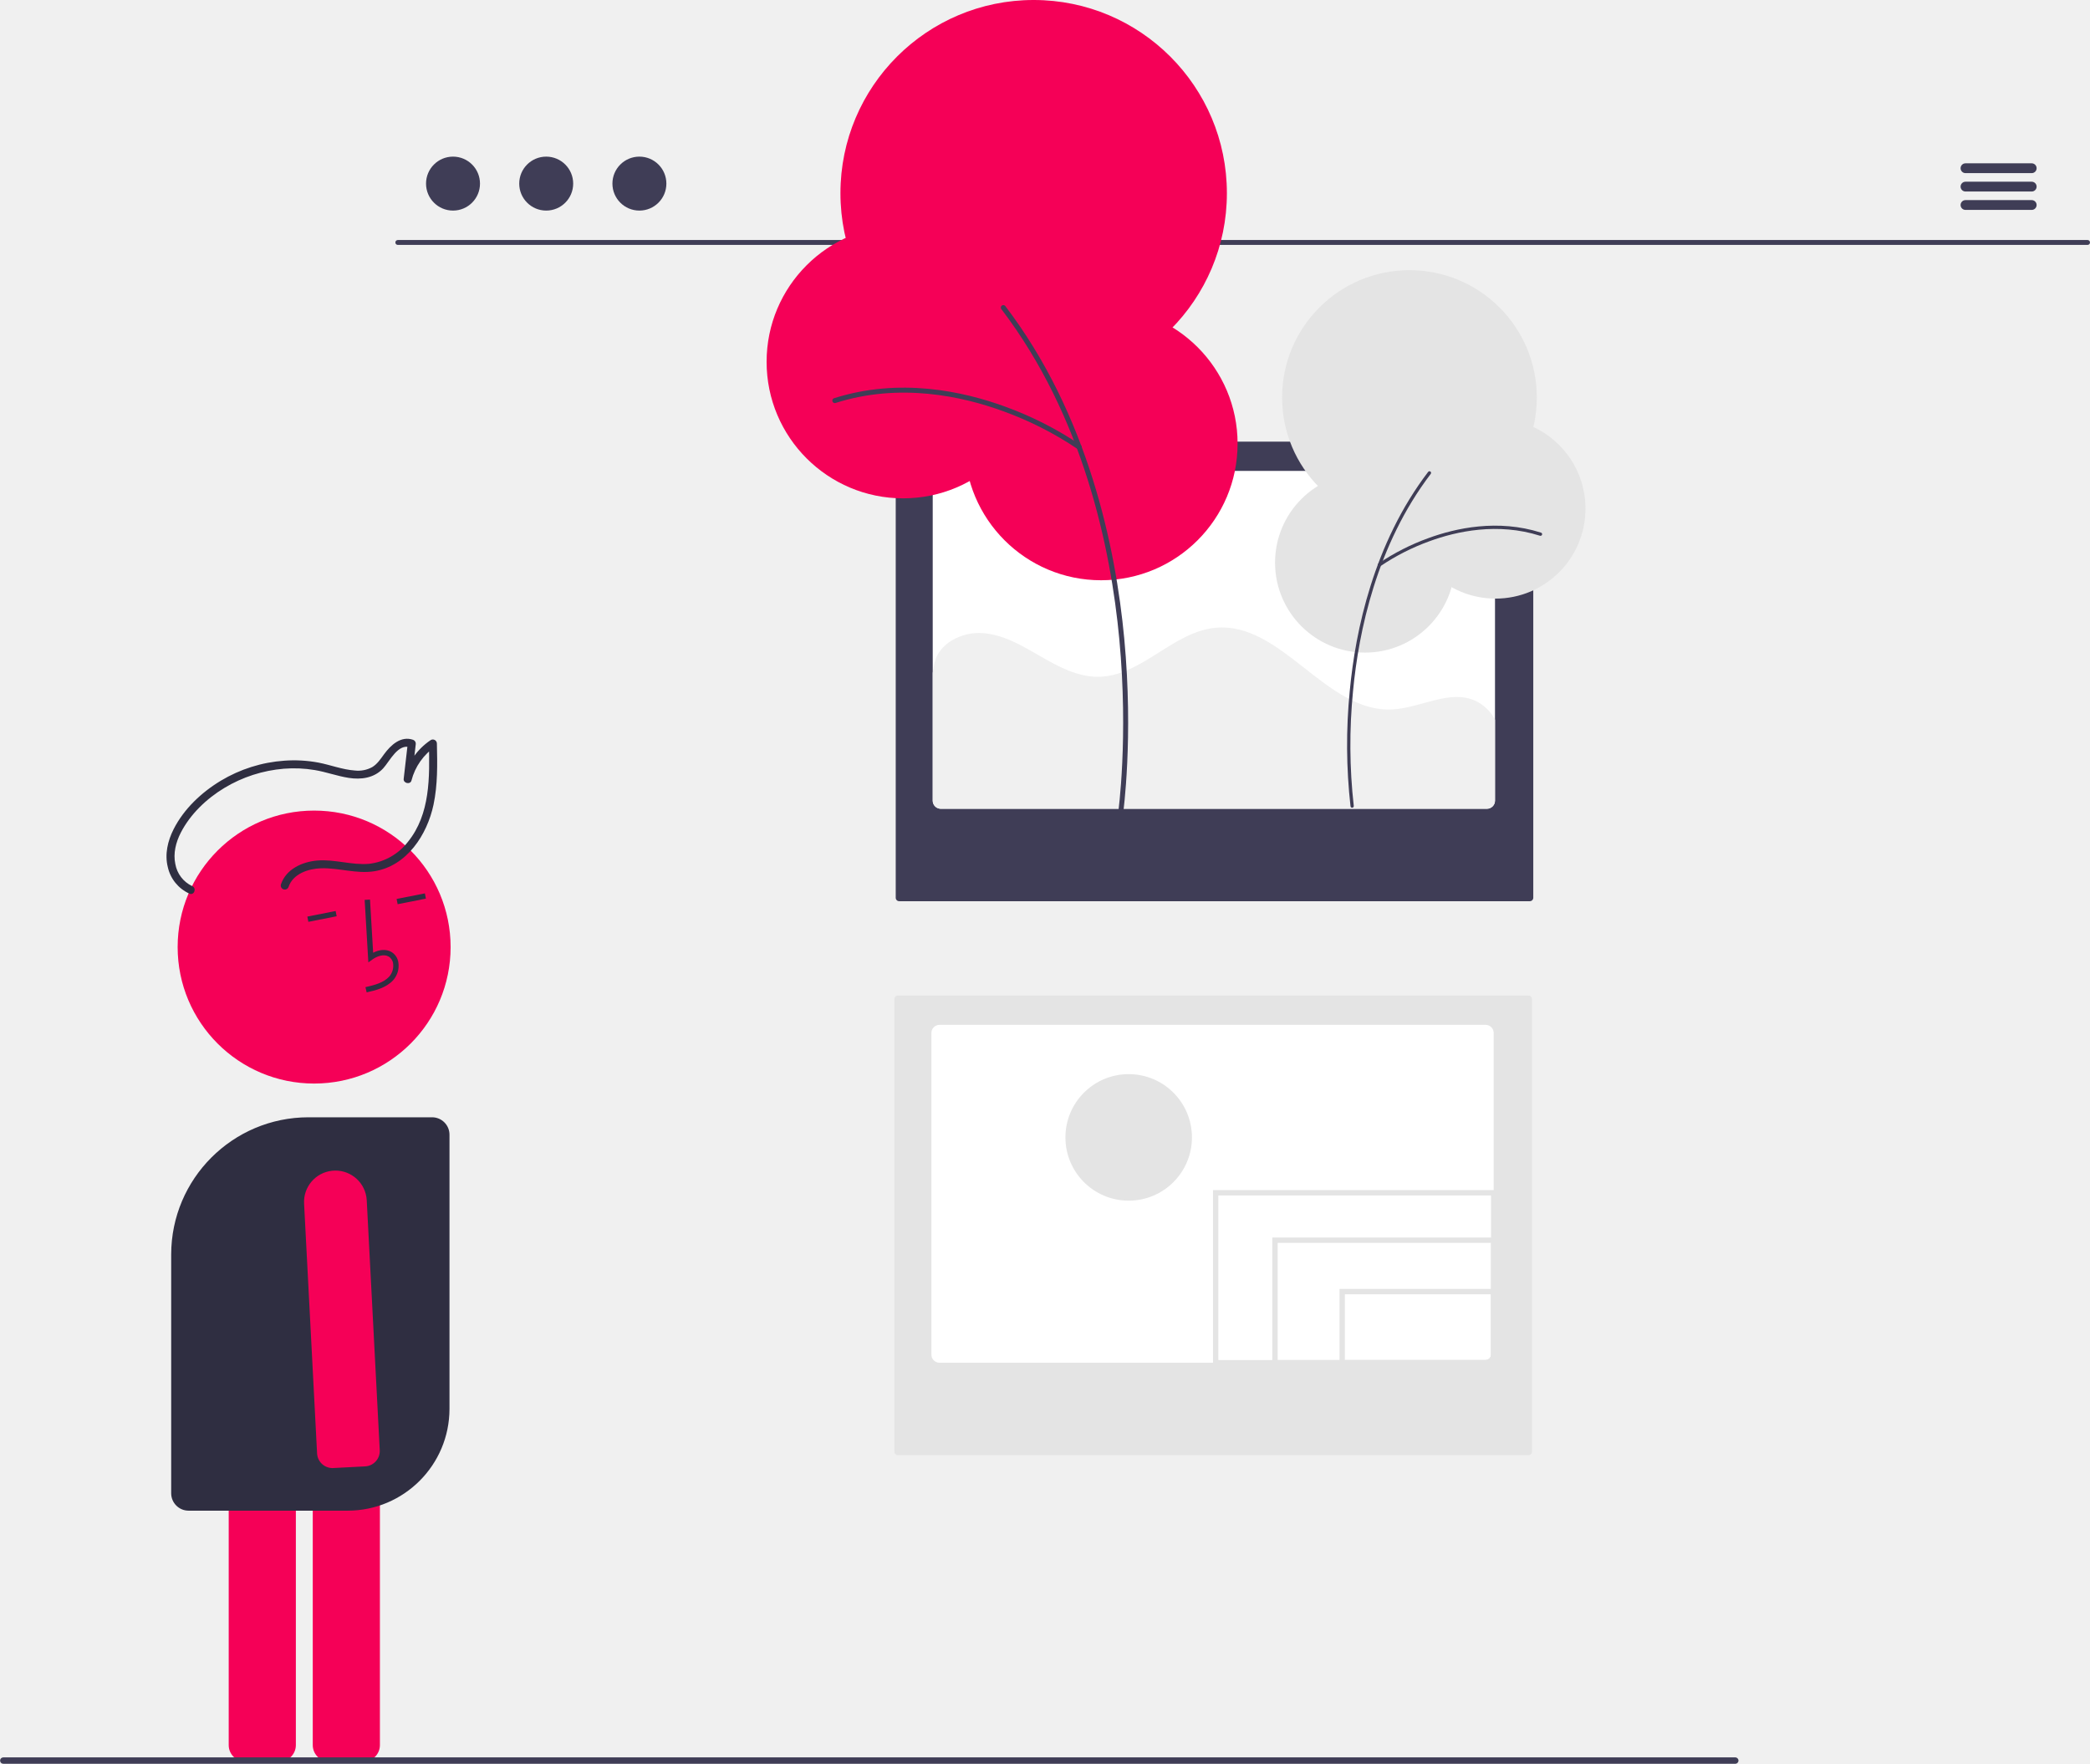
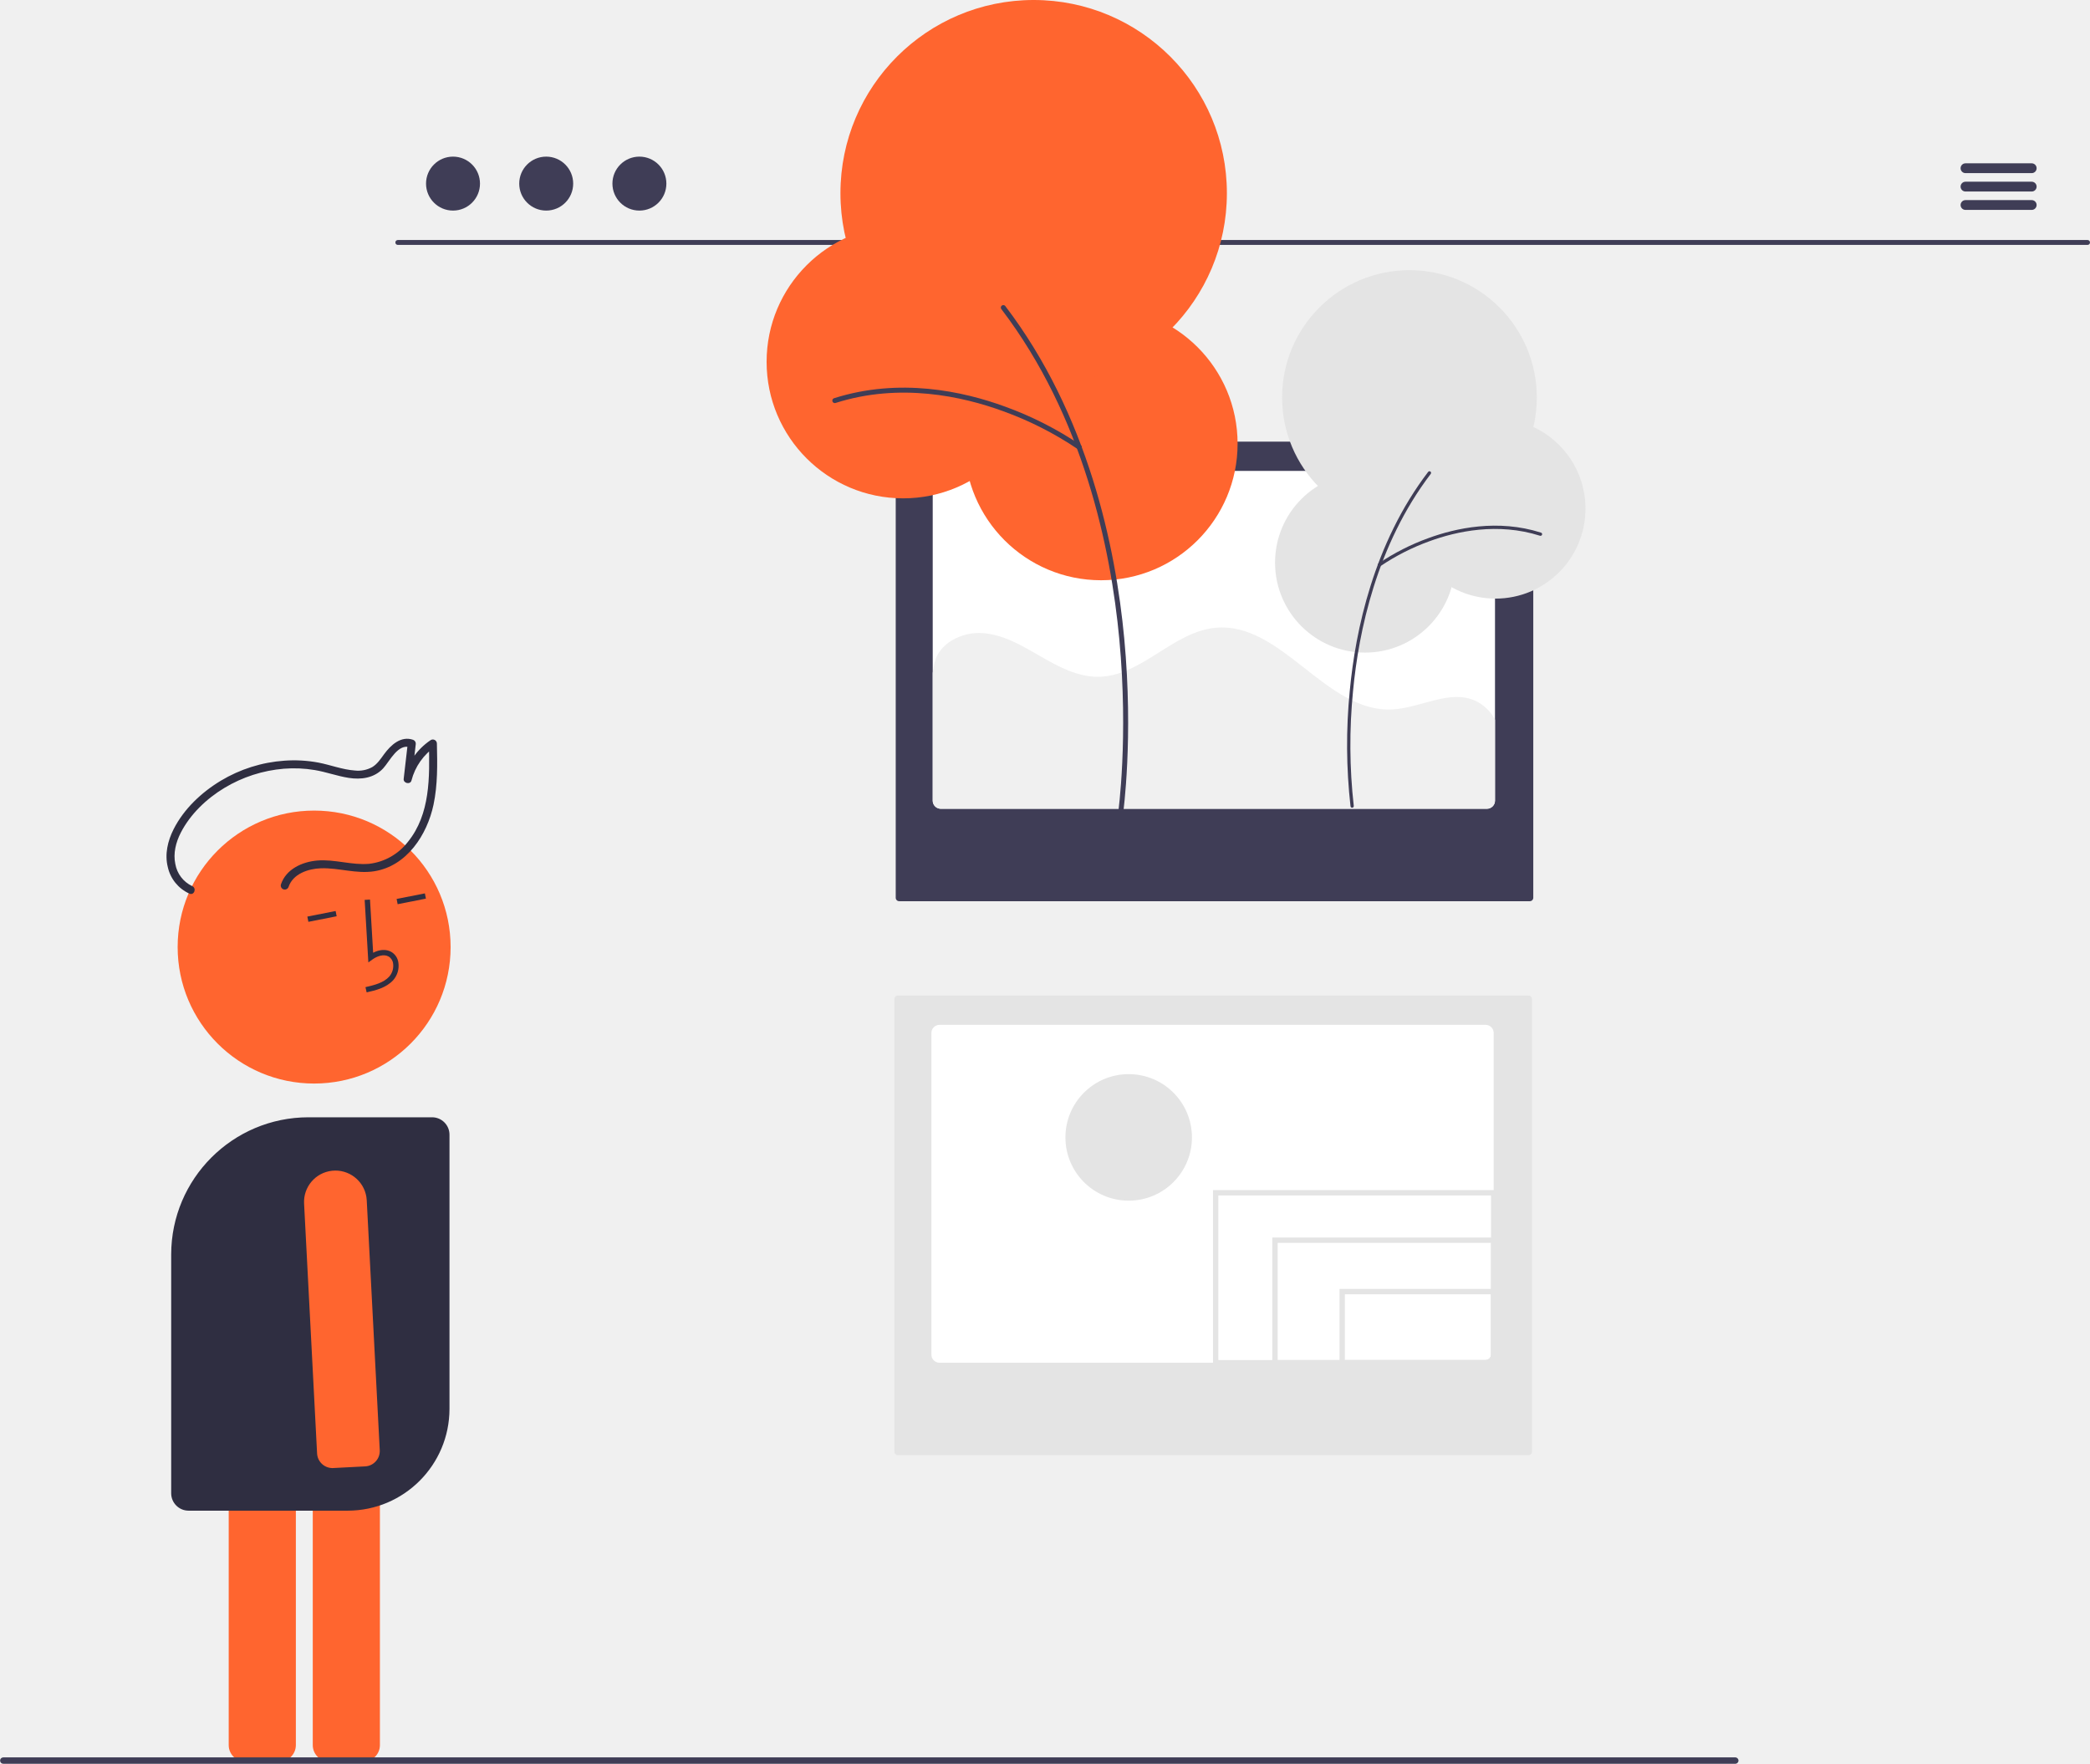
<svg xmlns="http://www.w3.org/2000/svg" data-name="Layer 1" width="780.999" height="659.076" viewBox="0 0 780.999 659.076">
  <path d="M989.583,211.982H358.157a.916.916,0,1,1,0-1.833H989.583a.916.916,0,1,1,0,1.833Z" transform="translate(-209.5007 -120.4622)" fill="#3f3d56" />
  <circle cx="169.284" cy="68.608" r="10.081" fill="#3f3d56" />
  <circle cx="204.108" cy="68.608" r="10.081" fill="#3f3d56" />
  <circle cx="238.933" cy="68.608" r="10.081" fill="#3f3d56" />
  <path d="M968.718,185.156H943.974a1.833,1.833,0,0,1,0-3.666h24.744a1.833,1.833,0,1,1,0,3.666Z" transform="translate(-209.5007 -120.4622)" fill="#3f3d56" />
  <path d="M968.718,192.029H943.974a1.833,1.833,0,1,1,0-3.666h24.744a1.833,1.833,0,1,1,0,3.666Z" transform="translate(-209.5007 -120.4622)" fill="#3f3d56" />
  <path d="M968.718,198.902H943.974a1.833,1.833,0,0,1,0-3.666h24.744a1.833,1.833,0,1,1,0,3.666Z" transform="translate(-209.5007 -120.4622)" fill="#3f3d56" />
  <path d="M545.019,492.483a1.295,1.295,0,0,0-1.294,1.294V662.928a1.295,1.295,0,0,0,1.294,1.294H780.674a1.295,1.295,0,0,0,1.294-1.294V493.777a1.295,1.295,0,0,0-1.294-1.294Z" transform="translate(-209.5007 -120.4622)" fill="#e4e4e4" />
  <path d="M767.666,506.447V626.649a3.033,3.033,0,0,1-3.028,3.029H560.578c-.148,0-.295-.015-.443-.03a3.036,3.036,0,0,1-2.585-2.999V506.447a3.033,3.033,0,0,1,3.028-3.029H764.638A3.023,3.023,0,0,1,767.666,506.447Z" transform="translate(-209.5007 -120.4622)" fill="#fff" />
  <path d="M545.512,285.483a1.295,1.295,0,0,0-1.294,1.294V455.928a1.295,1.295,0,0,0,1.294,1.294H781.167a1.295,1.295,0,0,0,1.294-1.294V286.777a1.295,1.295,0,0,0-1.294-1.294Z" transform="translate(-209.5007 -120.4622)" fill="#3f3d56" />
  <path d="M768.159,299.447V419.649a3.033,3.033,0,0,1-3.028,3.029H561.071c-.148,0-.295-.015-.443-.03a3.036,3.036,0,0,1-2.585-2.999V299.447a3.033,3.033,0,0,1,3.028-3.029H765.131A3.023,3.023,0,0,1,768.159,299.447Z" transform="translate(-209.5007 -120.4622)" fill="#fff" />
  <path d="M768.159,389.406v30.243a3.033,3.033,0,0,1-3.028,3.029H561.071c-.148,0-.295-.015-.443-.03a3.036,3.036,0,0,1-2.585-2.999V371.869l.014-.015.576-3.339c1.522-7.668,10.312-12.056,18.113-11.479,7.801.576,14.804,4.757,21.57,8.672,6.767,3.93,14.035,7.801,21.851,7.653,15.912-.295,27.642-16.783,43.495-18.305,24.776-2.393,41.22,31.75,66.07,30.509,10.696-.532,21.689-7.742,31.336-3.117A15.916,15.916,0,0,1,768.159,389.406Z" transform="translate(-209.5007 -120.4622)" fill="#f0f0f0" />
-   <circle cx="411.453" cy="165.812" r="51.014" fill="#f50057" />
-   <ellipse cx="386.264" cy="72.188" rx="72.203" ry="72.188" fill="#f50057" />
-   <circle cx="337.482" cy="135.203" r="51.014" fill="#f50057" />
+   <circle cx="411.453" cy="165.812" r="51.014" fill="#ff652f" />
+   <ellipse cx="386.264" cy="72.188" rx="72.203" ry="72.188" fill="#ff652f" />
+   <circle cx="337.482" cy="135.203" r="51.014" fill="#ff652f" />
  <path d="M628.266,425.241a.931.931,0,0,0,.92-.8c.04-.278,3.913-28.215.434-65.345-3.213-34.29-13.531-83.681-44.439-124.244a.931.931,0,1,0-1.481,1.128c30.641,40.213,40.876,89.241,44.066,123.289,3.459,36.914-.385,64.633-.424,64.909a.932.932,0,0,0,.923,1.062Z" transform="translate(-209.5007 -120.4622)" fill="#3f3d56" />
  <path d="M612.815,288.488a.931.931,0,0,0,.548-1.684,128.296,128.296,0,0,0-28.323-14.418c-15.626-5.721-39.389-10.907-63.852-3.122a.931.931,0,1,0,.565,1.774c23.962-7.626,47.293-2.525,62.647,3.096a126.189,126.189,0,0,1,27.869,14.176A.927.927,0,0,0,612.815,288.488Z" transform="translate(-209.5007 -120.4622)" fill="#3f3d56" />
  <circle cx="510.09" cy="210.236" r="33.623" fill="#e4e4e4" />
  <ellipse cx="526.692" cy="148.53" rx="47.588" ry="47.579" fill="#e4e4e4" />
  <circle cx="558.844" cy="190.062" r="33.623" fill="#e4e4e4" />
  <path d="M714.771,422.29a.613.613,0,0,1-.607-.527,205.416,205.416,0,0,1-.286-43.068c2.118-22.6,8.918-55.153,29.289-81.888a.614.614,0,1,1,.976.744c-20.195,26.504-26.941,58.818-29.044,81.259a204.026,204.026,0,0,0,.279,42.781.614.614,0,0,1-.608.7Z" transform="translate(-209.5007 -120.4622)" fill="#3f3d56" />
  <path d="M724.955,332.158a.614.614,0,0,1-.361-1.11,84.559,84.559,0,0,1,18.668-9.503c10.299-3.771,25.961-7.189,42.084-2.057a.613.613,0,1,1-.372,1.169c-15.793-5.026-31.171-1.664-41.29,2.041a83.17,83.17,0,0,0-18.368,9.343A.611.611,0,0,1,724.955,332.158Z" transform="translate(-209.5007 -120.4622)" fill="#3f3d56" />
  <path d="M764.638,630.678H662.775V565.164H768.666v61.485A4.033,4.033,0,0,1,764.638,630.678Zm-99.863-2h99.863a2.031,2.031,0,0,0,2.029-2.029V567.164H664.775Z" transform="translate(-209.5007 -120.4622)" fill="#e4e4e4" />
  <path d="M764.638,630.678H684.936V582.893h83.73v43.756A4.033,4.033,0,0,1,764.638,630.678Zm-77.701-2h77.701a2.031,2.031,0,0,0,2.029-2.029V584.893h-79.73Z" transform="translate(-209.5007 -120.4622)" fill="#e4e4e4" />
  <path d="M764.638,630.678H710.052V602.099h58.614v24.55A4.033,4.033,0,0,1,764.638,630.678Zm-52.585-2h52.585a2.031,2.031,0,0,0,2.029-2.029v-22.55h-54.614Z" transform="translate(-209.5007 -120.4622)" fill="#e4e4e4" />
  <circle cx="421.772" cy="425.018" r="23.639" fill="#e4e4e4" />
-   <path d="M345.327,778.712H332.517a6.148,6.148,0,0,1-6.141-6.141V665.81a6.148,6.148,0,0,1,6.141-6.141H345.327a6.148,6.148,0,0,1,6.141,6.141V772.571A6.148,6.148,0,0,1,345.327,778.712Z" transform="translate(-209.5007 -120.4622)" fill="#f50057" />
-   <path d="M313.916,778.712H301.107a6.148,6.148,0,0,1-6.141-6.141V665.81a6.148,6.148,0,0,1,6.141-6.141h12.81a6.148,6.148,0,0,1,6.141,6.141V772.571A6.148,6.148,0,0,1,313.916,778.712Z" transform="translate(-209.5007 -120.4622)" fill="#f50057" />
-   <circle cx="117.384" cy="353.895" r="51" fill="#f50057" />
+   <path d="M345.327,778.712H332.517a6.148,6.148,0,0,1-6.141-6.141V665.81a6.148,6.148,0,0,1,6.141-6.141H345.327a6.148,6.148,0,0,1,6.141,6.141V772.571A6.148,6.148,0,0,1,345.327,778.712Z" transform="translate(-209.5007 -120.4622)" fill="#ff652f" />
+   <path d="M313.916,778.712H301.107a6.148,6.148,0,0,1-6.141-6.141V665.81a6.148,6.148,0,0,1,6.141-6.141h12.81a6.148,6.148,0,0,1,6.141,6.141V772.571A6.148,6.148,0,0,1,313.916,778.712Z" transform="translate(-209.5007 -120.4622)" fill="#ff652f" />
+   <circle cx="117.384" cy="353.895" r="51" fill="#ff652f" />
  <path d="M346.508,491.285c3.225-.731,7.24-1.641,9.901-4.526a8.133,8.133,0,0,0,1.963-6.578,5.471,5.471,0,0,0-2.696-4.047c-1.895-1.052-4.33-.905-6.738.351l-1.174-19.875-1.996.118,1.381,23.365,1.476-1.066c1.711-1.235,4.208-2.184,6.081-1.145a3.515,3.515,0,0,1,1.692,2.617,6.147,6.147,0,0,1-1.459,4.903c-2.071,2.246-5.243,3.109-8.872,3.932Z" transform="translate(-209.5007 -120.4622)" fill="#2f2e41" />
  <rect x="357.798" y="455.317" width="10.772" height="2" transform="translate(-291.0415 -41.435) rotate(-11.17345)" fill="#2f2e41" />
  <rect x="324.442" y="461.905" width="10.772" height="2" transform="translate(-292.9505 -47.77374) rotate(-11.17345)" fill="#2f2e41" />
  <path d="M339.428,684.962H279.968a6.507,6.507,0,0,1-6.5-6.5V589.234a51.33,51.33,0,0,1,51.272-51.271h46.228a6.507,6.507,0,0,1,6.5,6.5V646.923A38.083,38.083,0,0,1,339.428,684.962Z" transform="translate(-209.5007 -120.4622)" fill="#2f2e41" />
-   <path d="M333.539,669.058l-.001-.021a5.762,5.762,0,0,1-5.546-5.453l-4.86-93.375a11.724,11.724,0,0,1,23.282-2.479,11.917,11.917,0,0,1,.133,1.261l4.86,93.375a5.756,5.756,0,0,1-5.449,6.047Z" transform="translate(-209.5007 -120.4622)" fill="#f50057" />
+   <path d="M333.539,669.058l-.001-.021a5.762,5.762,0,0,1-5.546-5.453l-4.86-93.375a11.724,11.724,0,0,1,23.282-2.479,11.917,11.917,0,0,1,.133,1.261l4.86,93.375a5.756,5.756,0,0,1-5.449,6.047Z" transform="translate(-209.5007 -120.4622)" fill="#ff652f" />
  <path d="M317.323,451.905c1.646-4.936,7.365-6.839,12.122-6.987,6.687-.208,13.216,2.167,19.924,1.106,12.169-1.925,19.765-13.653,22.133-24.88,1.579-7.488,1.439-15.165,1.261-22.774a1.524,1.524,0,0,0-2.49-1.235,24.362,24.362,0,0,0-9.846,13.989l2.914.603,1.532-13.29a1.52,1.52,0,0,0-1.005-1.528c-4.564-1.59-8.37,1.998-10.853,5.392-1.286,1.758-2.52,3.673-4.431,4.817a10.963,10.963,0,0,1-6.521,1.263c-4.65-.336-9.059-2.093-13.614-2.963a49.6,49.6,0,0,0-12.693-.706,53.369,53.369,0,0,0-23.755,7.495c-7.208,4.343-13.807,10.55-17.633,18.129-2.184,4.327-3.37,9.307-2.17,14.103a14.279,14.279,0,0,0,8.114,9.961c1.786.748,2.757-2.092.983-2.835a11.273,11.273,0,0,1-6.273-8.223c-.858-3.991.192-8.121,2.021-11.695,3.561-6.961,9.657-12.75,16.301-16.756a51.268,51.268,0,0,1,22.247-7.18,47.04,47.04,0,0,1,11.531.502c4.272.712,8.359,2.241,12.641,2.916,4.699.741,9.575.089,12.938-3.567,2.473-2.689,5.53-9.44,10.185-7.819l-1.005-1.528-1.532,13.29c-.192,1.663,2.484,2.264,2.914.603a21.885,21.885,0,0,1,8.998-12.724l-2.49-1.235c.296,12.617.56,26.562-7.849,36.9a21.408,21.408,0,0,1-14.455,8.197c-6.5.582-12.881-1.771-19.39-1.227-5.628.47-11.683,3.191-13.589,8.904a1.501,1.501,0,0,0,2.835.983Z" transform="translate(-209.5007 -120.4622)" fill="#2f2e41" />
  <path d="M857.985,779.538h-647.294a1.191,1.191,0,0,1,0-2.381h647.294a1.191,1.191,0,0,1,0,2.381Z" transform="translate(-209.5007 -120.4622)" fill="#3f3d56" />
</svg>
